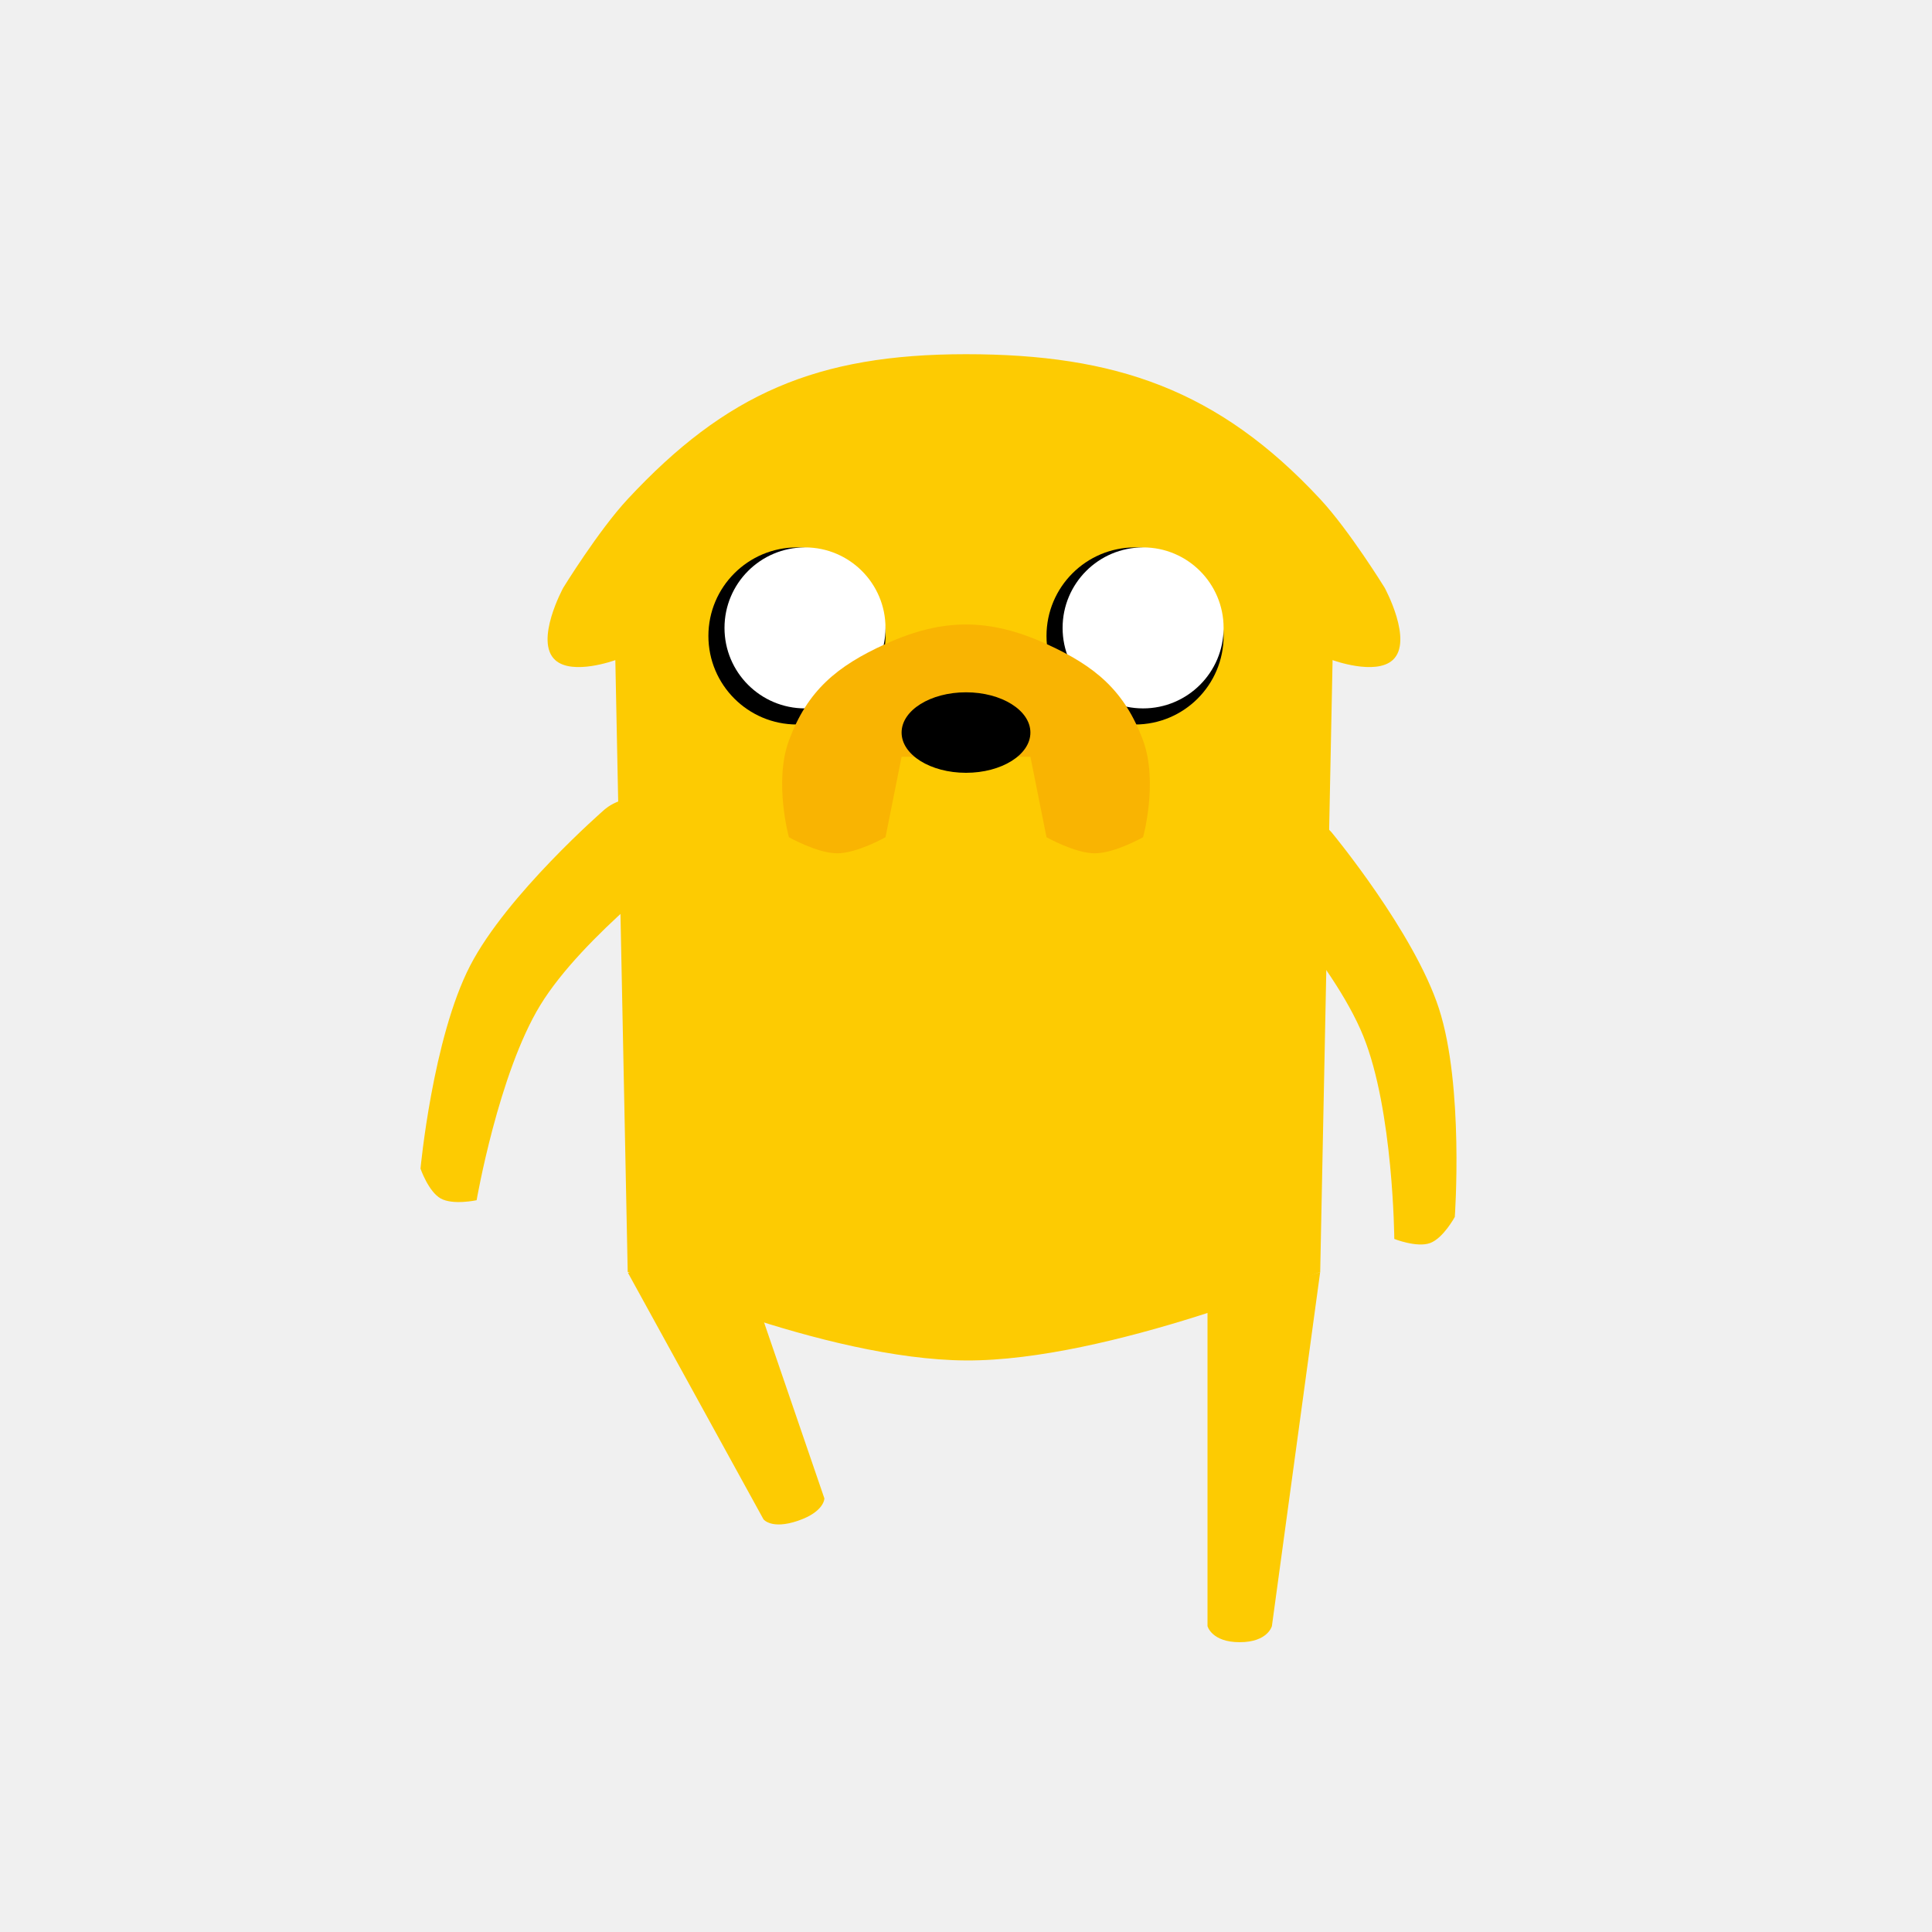
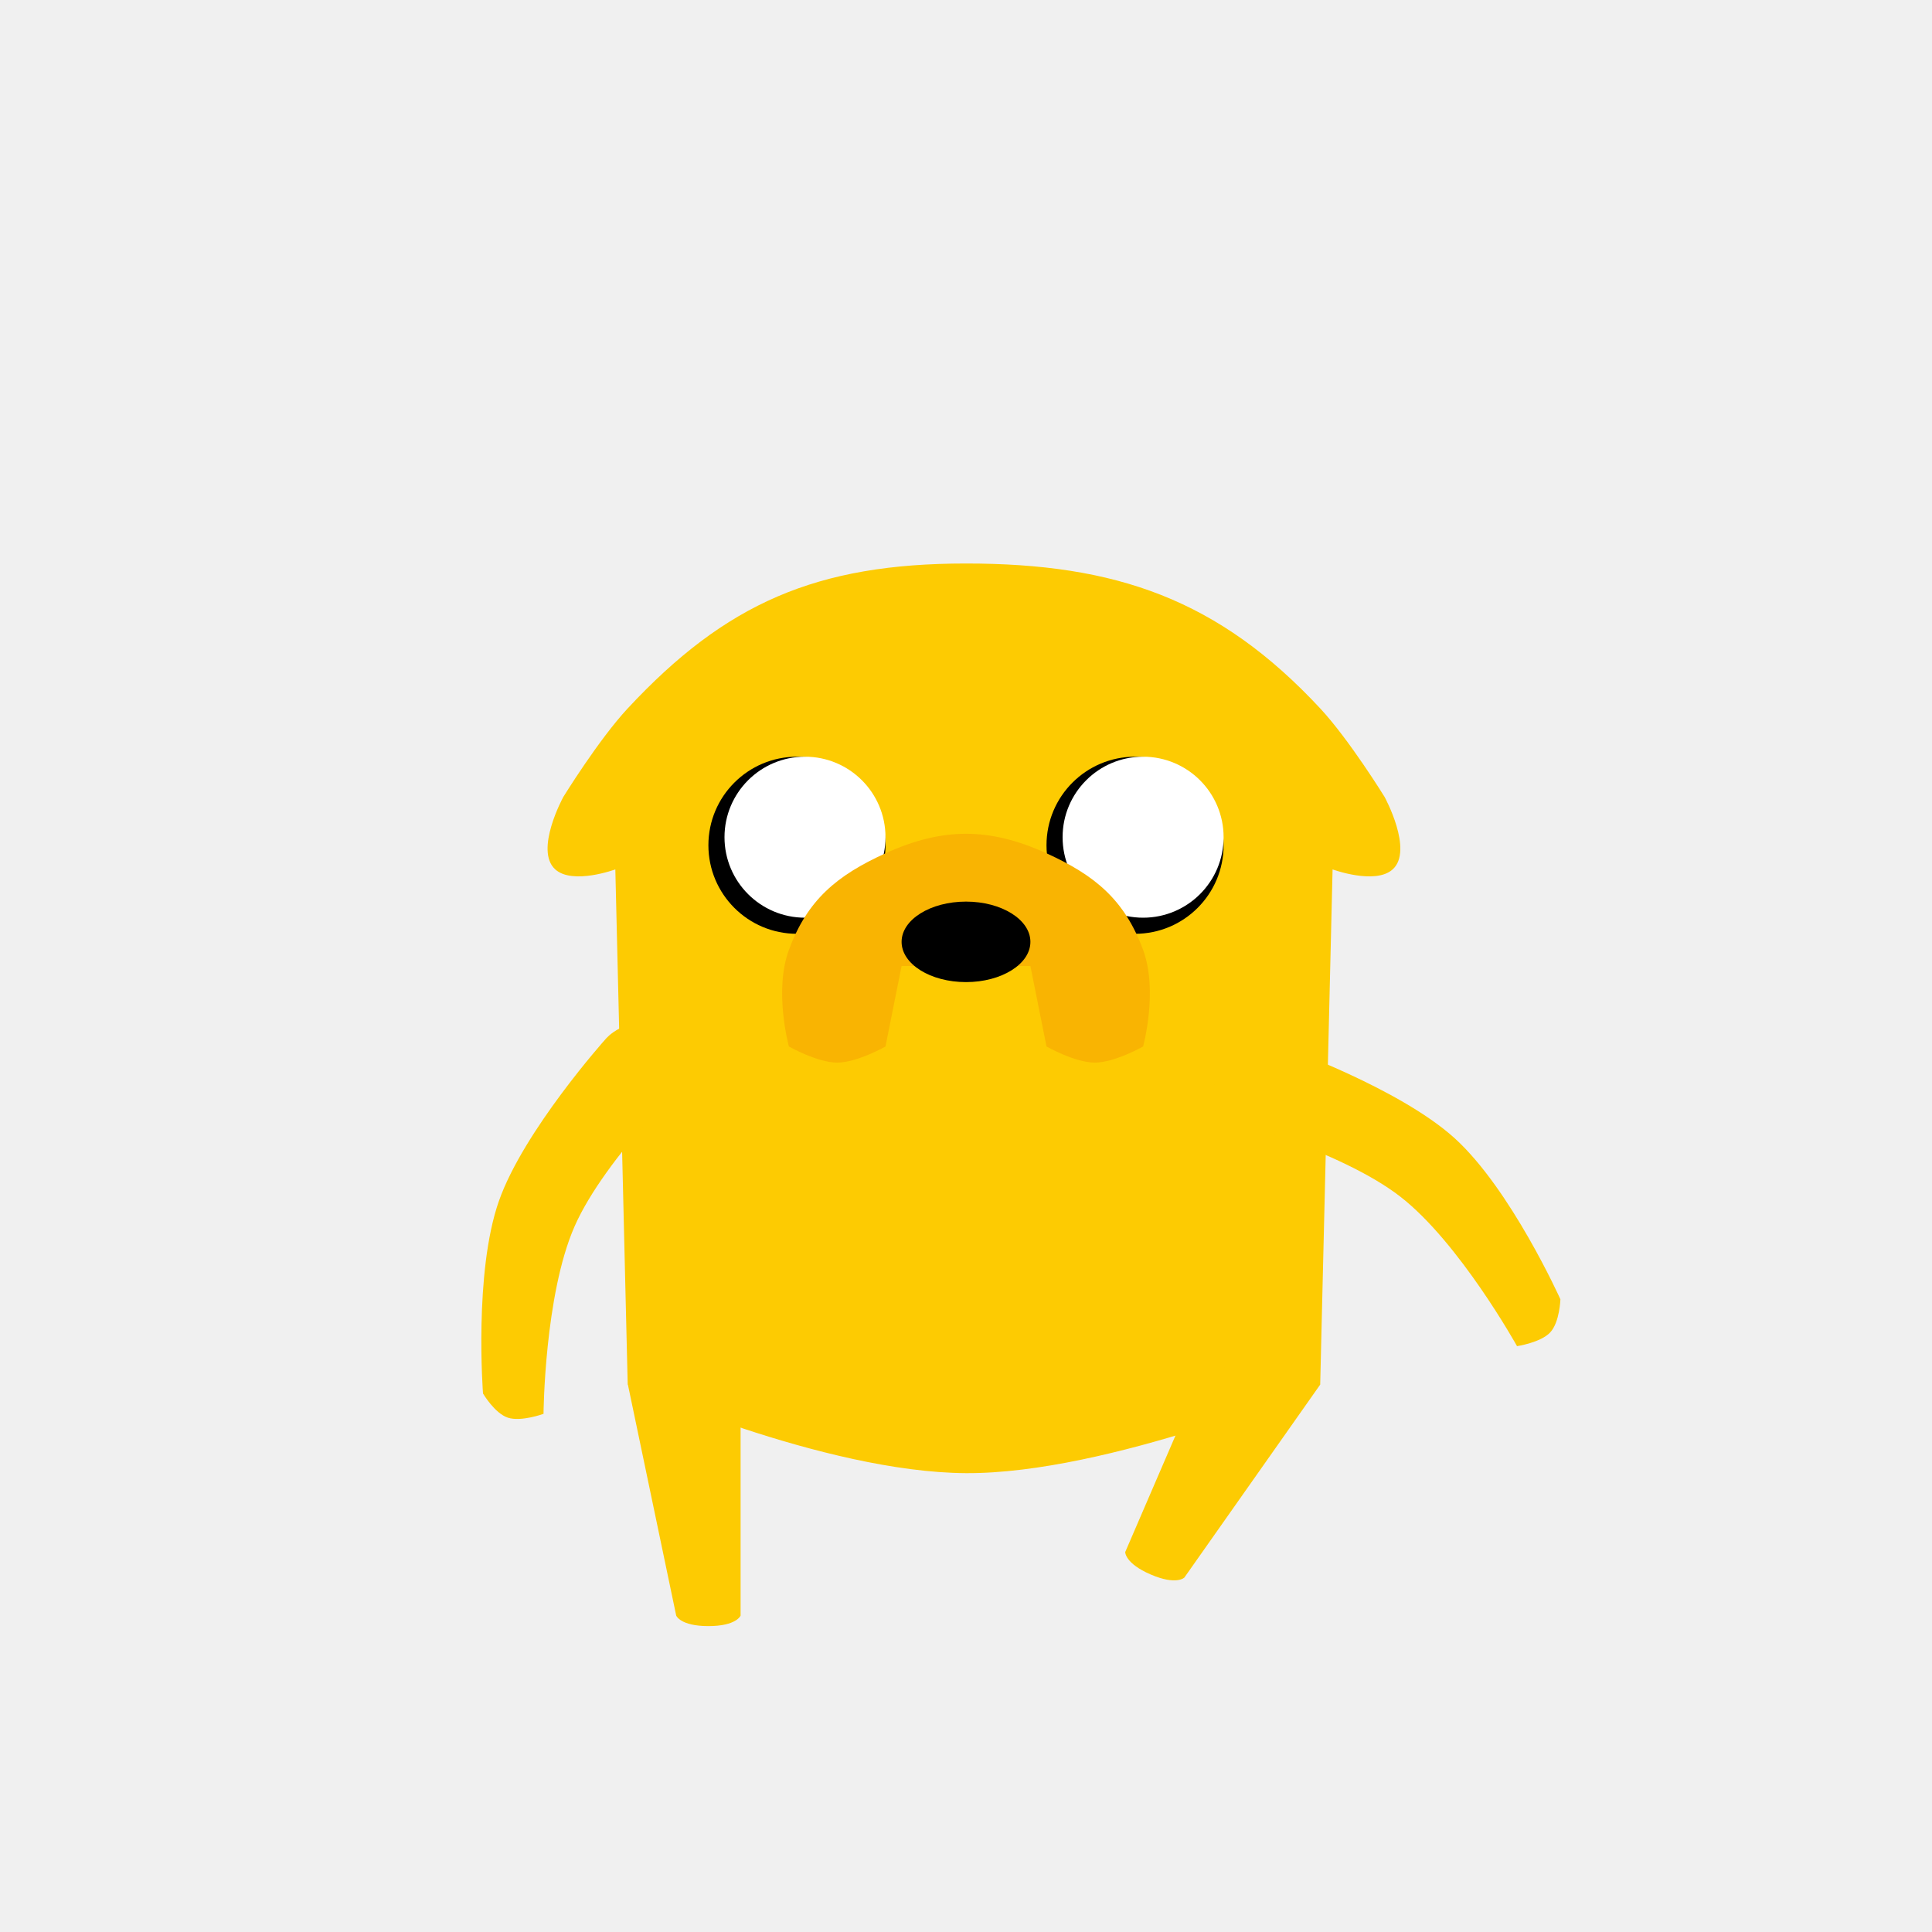
<svg xmlns="http://www.w3.org/2000/svg" width="120" height="120" viewBox="0 0 120 120" fill="none">
-   <path d="M60 22C69.283 22 75.678 24.203 82 31C83.809 32.945 86 36.5 86 36.5C86 36.5 87.814 39.816 86.5 41C85.418 41.975 82.769 41 82.769 41L82 79C82 79 68.856 84.548 60 84.5C51.144 84.452 38.988 79 38.988 79L38.219 41C38.219 41 35.571 41.975 34.488 41C33.175 39.816 34.988 36.5 34.988 36.5C34.988 36.5 37.179 32.944 38.988 31C45.07 24.465 50.717 22 60 22Z" fill="#FDCB02" />
-   <path d="M79 101L82 79L75 81.5V101C75 101 75.254 102 77 102C78.746 102 79 101 79 101Z" fill="#FDCB02" />
-   <path d="M47.42 94.365L39 79.05L46.256 78.632L51.204 93.068C51.204 93.068 51.218 93.891 49.565 94.457C47.913 95.023 47.42 94.365 47.42 94.365Z" fill="#FDCB02" />
-   <circle cx="49.5" cy="39.5" r="5.5" fill="black" />
-   <circle cx="50" cy="39" r="5" fill="white" />
-   <circle cx="70.5" cy="39.5" r="5.5" fill="black" />
-   <circle cx="71" cy="39" r="5" fill="white" />
-   <path d="M71 46C69.854 42.891 68.017 41.371 65 40C61.445 38.384 58.555 38.384 55 40C51.983 41.371 50.146 42.891 49 46C48.055 48.565 49 52 49 52C49 52 50.765 53 52 53C53.235 53 55 52 55 52L56 47H64L65 52C65 52 66.765 53 68 53C69.235 53 71 52 71 52C71 52 71.945 48.565 71 46Z" fill="#F9B402" />
-   <ellipse rx="4" ry="2.5" transform="matrix(-1 0 0 1 60 45.5)" fill="black" />
-   <path d="M26.118 72.585C26.118 72.585 26.609 74.01 27.37 74.438C28.131 74.867 29.604 74.548 29.604 74.548C29.604 74.548 30.963 66.678 33.559 62.43C36.203 58.105 42.743 53.256 42.743 53.256C42.743 53.256 43.204 51.22 41.111 50.041C39.018 48.863 37.515 50.312 37.515 50.312C37.515 50.312 31.49 55.555 29.203 59.976C26.874 64.479 26.118 72.585 26.118 72.585Z" fill="#FDCB02" />
-   <path d="M90.361 75.585C90.361 75.585 89.644 76.91 88.824 77.209C88.003 77.508 86.602 76.953 86.602 76.953C86.602 76.953 86.545 68.966 84.676 64.352C82.774 59.653 77.112 53.803 77.112 53.803C77.112 53.803 76.99 51.719 79.247 50.898C81.504 50.076 82.75 51.751 82.75 51.751C82.75 51.751 87.84 57.906 89.375 62.642C90.938 67.464 90.361 75.585 90.361 75.585Z" fill="#FDCB02" />
+   <path d="M60 35C69.283 35 75.678 37.203 82 44C83.809 45.945 86 49.5 86 49.5C86 49.5 87.814 52.816 86.5 54C85.418 54.975 82.769 54 82.769 54L82 86C82 86 68.856 91.548 60 91.5C51.144 91.452 38.988 86 38.988 86L38.219 54C38.219 54 35.571 54.975 34.488 54C33.175 52.816 34.988 49.5 34.988 49.5C34.988 49.5 37.179 45.944 38.988 44C45.07 37.465 50.717 35 60 35Z" fill="#FDCB02" />
+   <path d="M73.562 97.986L82 86L74.927 84.724L69.889 96.401C69.889 96.401 69.864 97.1 71.467 97.792C73.071 98.484 73.562 97.986 73.562 97.986Z" fill="#FDCB02" />
+   <path d="M42 100.348L39 86L46 87.63V100.348C46 100.348 45.746 101 44 101C42.254 101 42 100.348 42 100.348Z" fill="#FDCB02" />
+   <circle cx="49.5" cy="52.5" r="5.5" fill="black" />
+   <circle cx="50" cy="52" r="5" fill="white" />
+   <circle cx="70.5" cy="52.5" r="5.5" fill="black" />
+   <circle cx="71" cy="52" r="5" fill="white" />
+   <path d="M71 59C69.854 55.891 68.017 54.371 65 53C61.445 51.384 58.555 51.384 55 53C51.983 54.371 50.146 55.891 49 59C48.055 61.565 49 65 49 65C49 65 50.765 66 52 66C53.235 66 55 65 55 65L56 60H64L65 65C65 65 66.765 66 68 66C69.235 66 71 65 71 65C71 65 71.945 61.565 71 59Z" fill="#F9B402" />
+   <ellipse rx="4" ry="2.5" transform="matrix(-1 0 0 1 60 58.5)" fill="black" />
+   <path d="M30.001 86.553C30.001 86.553 30.717 87.777 31.538 88.052C32.359 88.328 33.759 87.816 33.759 87.816C33.759 87.816 33.817 80.44 35.685 76.179C37.588 71.84 43.25 66.437 43.25 66.437C43.25 66.437 43.372 64.512 41.115 63.754C38.858 62.995 37.611 64.542 37.611 64.542C37.611 64.542 32.522 70.226 30.987 74.6C29.424 79.053 30.001 86.553 30.001 86.553Z" fill="#FDCB02" />
+   <path d="M96.92 80.703C96.92 80.703 96.877 82.121 96.288 82.756C95.7 83.391 94.225 83.612 94.225 83.612C94.225 83.612 90.643 77.163 86.963 74.316C83.216 71.417 75.659 69.383 75.659 69.383C75.659 69.383 74.63 67.752 76.249 66.005C77.867 64.259 79.702 65.02 79.702 65.02C79.702 65.02 86.891 67.575 90.332 70.68C93.837 73.842 96.92 80.703 96.92 80.703Z" fill="#FDCB02" />
</svg>
